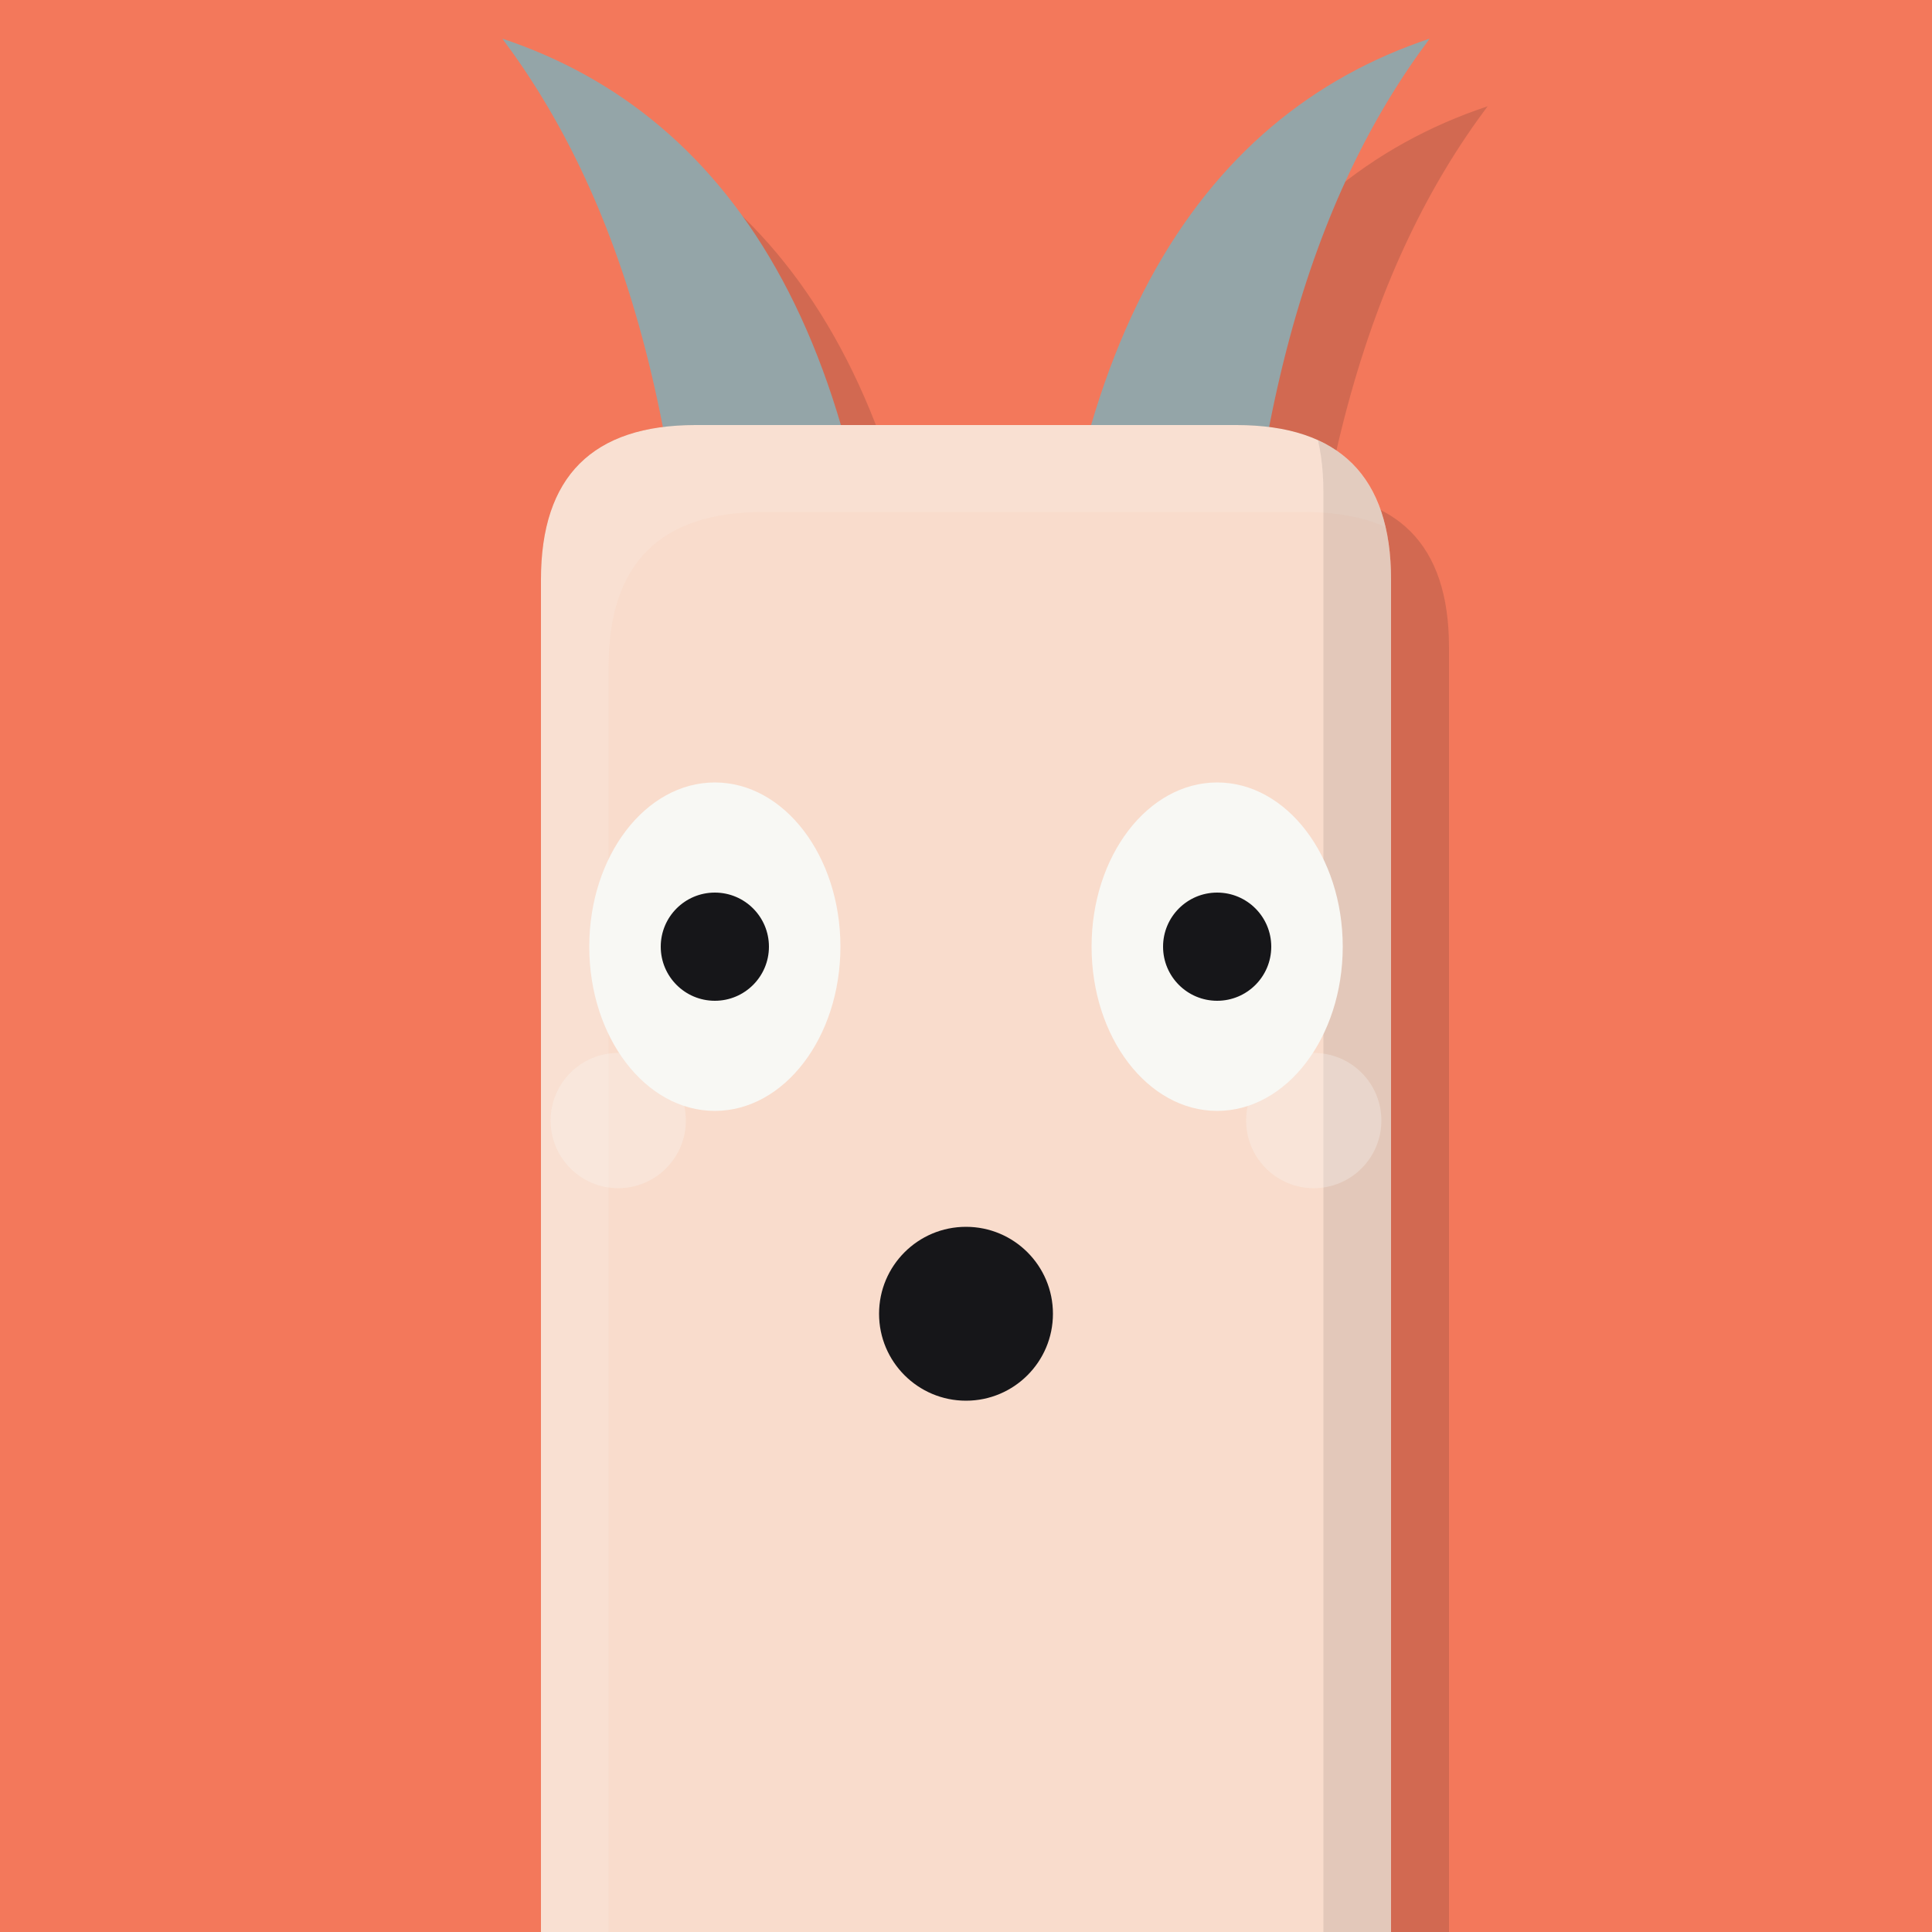
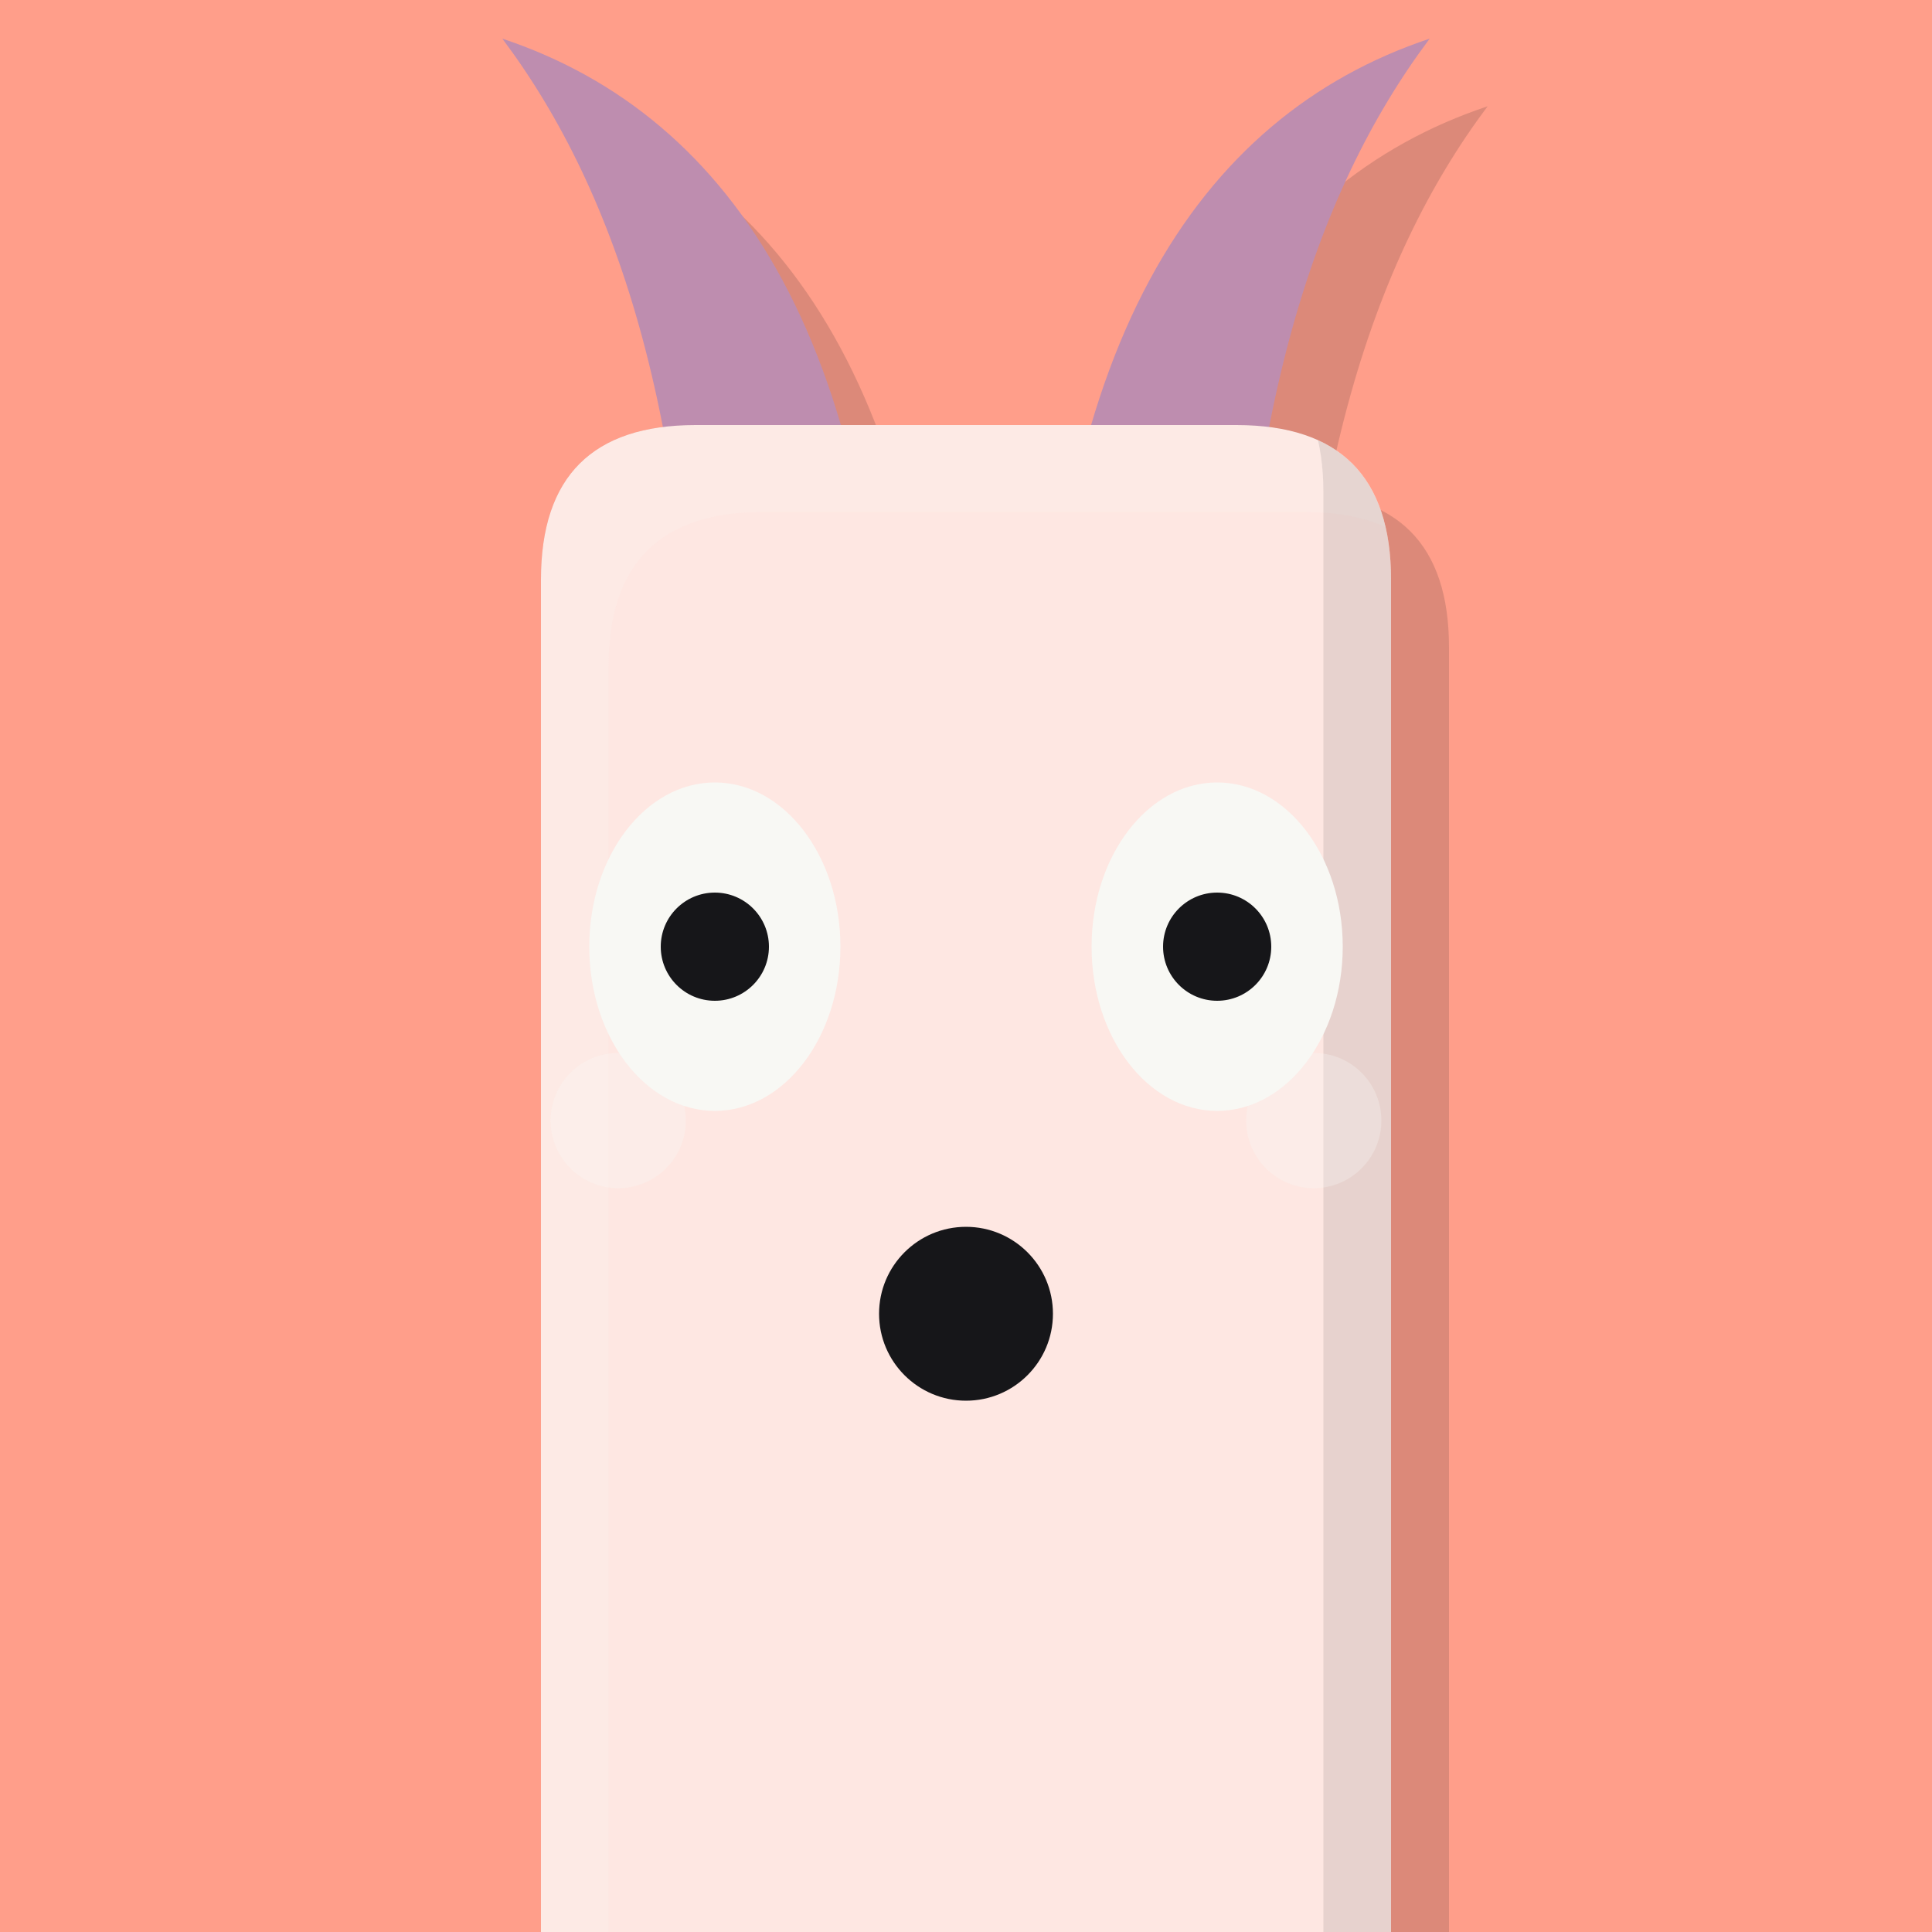
<svg xmlns="http://www.w3.org/2000/svg" viewBox="0 0 100 100" fill="none" shape-rendering="auto" aria-hidden="true">
  <defs>
    <g id="top-horns-3c1ad23c">
      <g opacity=".15" transform="translate(-23 -6.5)">
        <path d="M36 50c0-20-4-32-10-40 12 4 20 16 20 40Zm28 0c0-20 4-32 10-40-12 4-20 16-20 40Z" fill="#161619" />
      </g>
-       <path d="M10 40C10 20 6 8 0 0c12 4 20 16 20 40Zm28 0c0-20 4-32 10-40-12 4-20 16-20 40Z" fill="#94a5a8" />
+       <path d="M10 40C10 20 6 8 0 0c12 4 20 16 20 40Zm28 0c0-20 4-32 10-40-12 4-20 16-20 40Z" fill="#be8daf" />
    </g>
    <clipPath id="dbcrb-chimney">
      <path d="M28 106V30q0-8 8-8h28q8 0 8 8v76Z" />
    </clipPath>
    <g id="body-chimney-3c1ad23c">
      <g class="dbcr-t">
        <use transform="translate(26 2)" href="#top-horns-3c1ad23c" />
      </g>
      <path d="M31 109.5v-76q0-8 8-8h28q8 0 8 8v76Z" fill="#161619" opacity=".15" />
-       <path d="M28 106V30q0-8 8-8h28q8 0 8 8v76Z" fill="#f9dccc" />
+       <path d="M28 106V30q0-8 8-8h28q8 0 8 8v76Z" fill="#fee7e2" />
      <g clip-path="url(#dbcrb-chimney)">
        <path d="M28 106V30q0-8 8-8h28q8 0 8 8v76Zm3.5 4.5v-76q0-8 8-8h28q8 0 8 8v76Z" fill="#f8f8f4" opacity=".16" fill-rule="evenodd" />
        <path d="M28 106V30q0-8 8-8h28q8 0 8 8v76Zm-3.5-4.5v-76q0-8 8-8h28q8 0 8 8v76Z" fill="#161619" opacity=".1" fill-rule="evenodd" />
      </g>
    </g>
    <g id="cheeks-blush-3c1ad23c">
      <circle cx="4" cy="5" r="3.5" fill="#f8f8f4" opacity=".3" />
      <circle cx="40" cy="5" r="3.5" fill="#f8f8f4" opacity=".3" />
    </g>
    <g id="eyes-wide-3c1ad23c">
      <g class="dbcr-eb">
        <ellipse cx="10" cy="13" rx="6.5" ry="8.5" fill="#f8f8f4" />
        <circle cx="10" cy="13" r="2.8" fill="#161619" />
      </g>
      <g class="dbcr-eb">
        <ellipse cx="36" cy="13" rx="6.5" ry="8.5" fill="#f8f8f4" />
        <circle cx="36" cy="13" r="2.8" fill="#161619" />
      </g>
    </g>
    <g id="mouth-ooh-3c1ad23c">
      <circle cx="14" cy="8" r="4.5" fill="#161619" />
    </g>
    <g id="animation-none-3c1ad23c" />
    <clipPath id="clip-3c1ad23c">
      <rect width="100" height="100" rx="0" ry="0" />
    </clipPath>
  </defs>
  <g clip-path="url(#clip-3c1ad23c)">
-     <rect width="100" height="100" fill="#f3785b" />
+     <rect width="100" height="100" fill="#ff9e8a" />
    <g class="dbcr-c">
      <use href="#body-chimney-3c1ad23c" />
      <use transform="translate(28 53)" href="#cheeks-blush-3c1ad23c" />
      <use transform="translate(27 36)" href="#eyes-wide-3c1ad23c" />
      <use transform="translate(36 60)" href="#mouth-ooh-3c1ad23c" />
    </g>
    <use href="#animation-none-3c1ad23c" />
  </g>
</svg>
